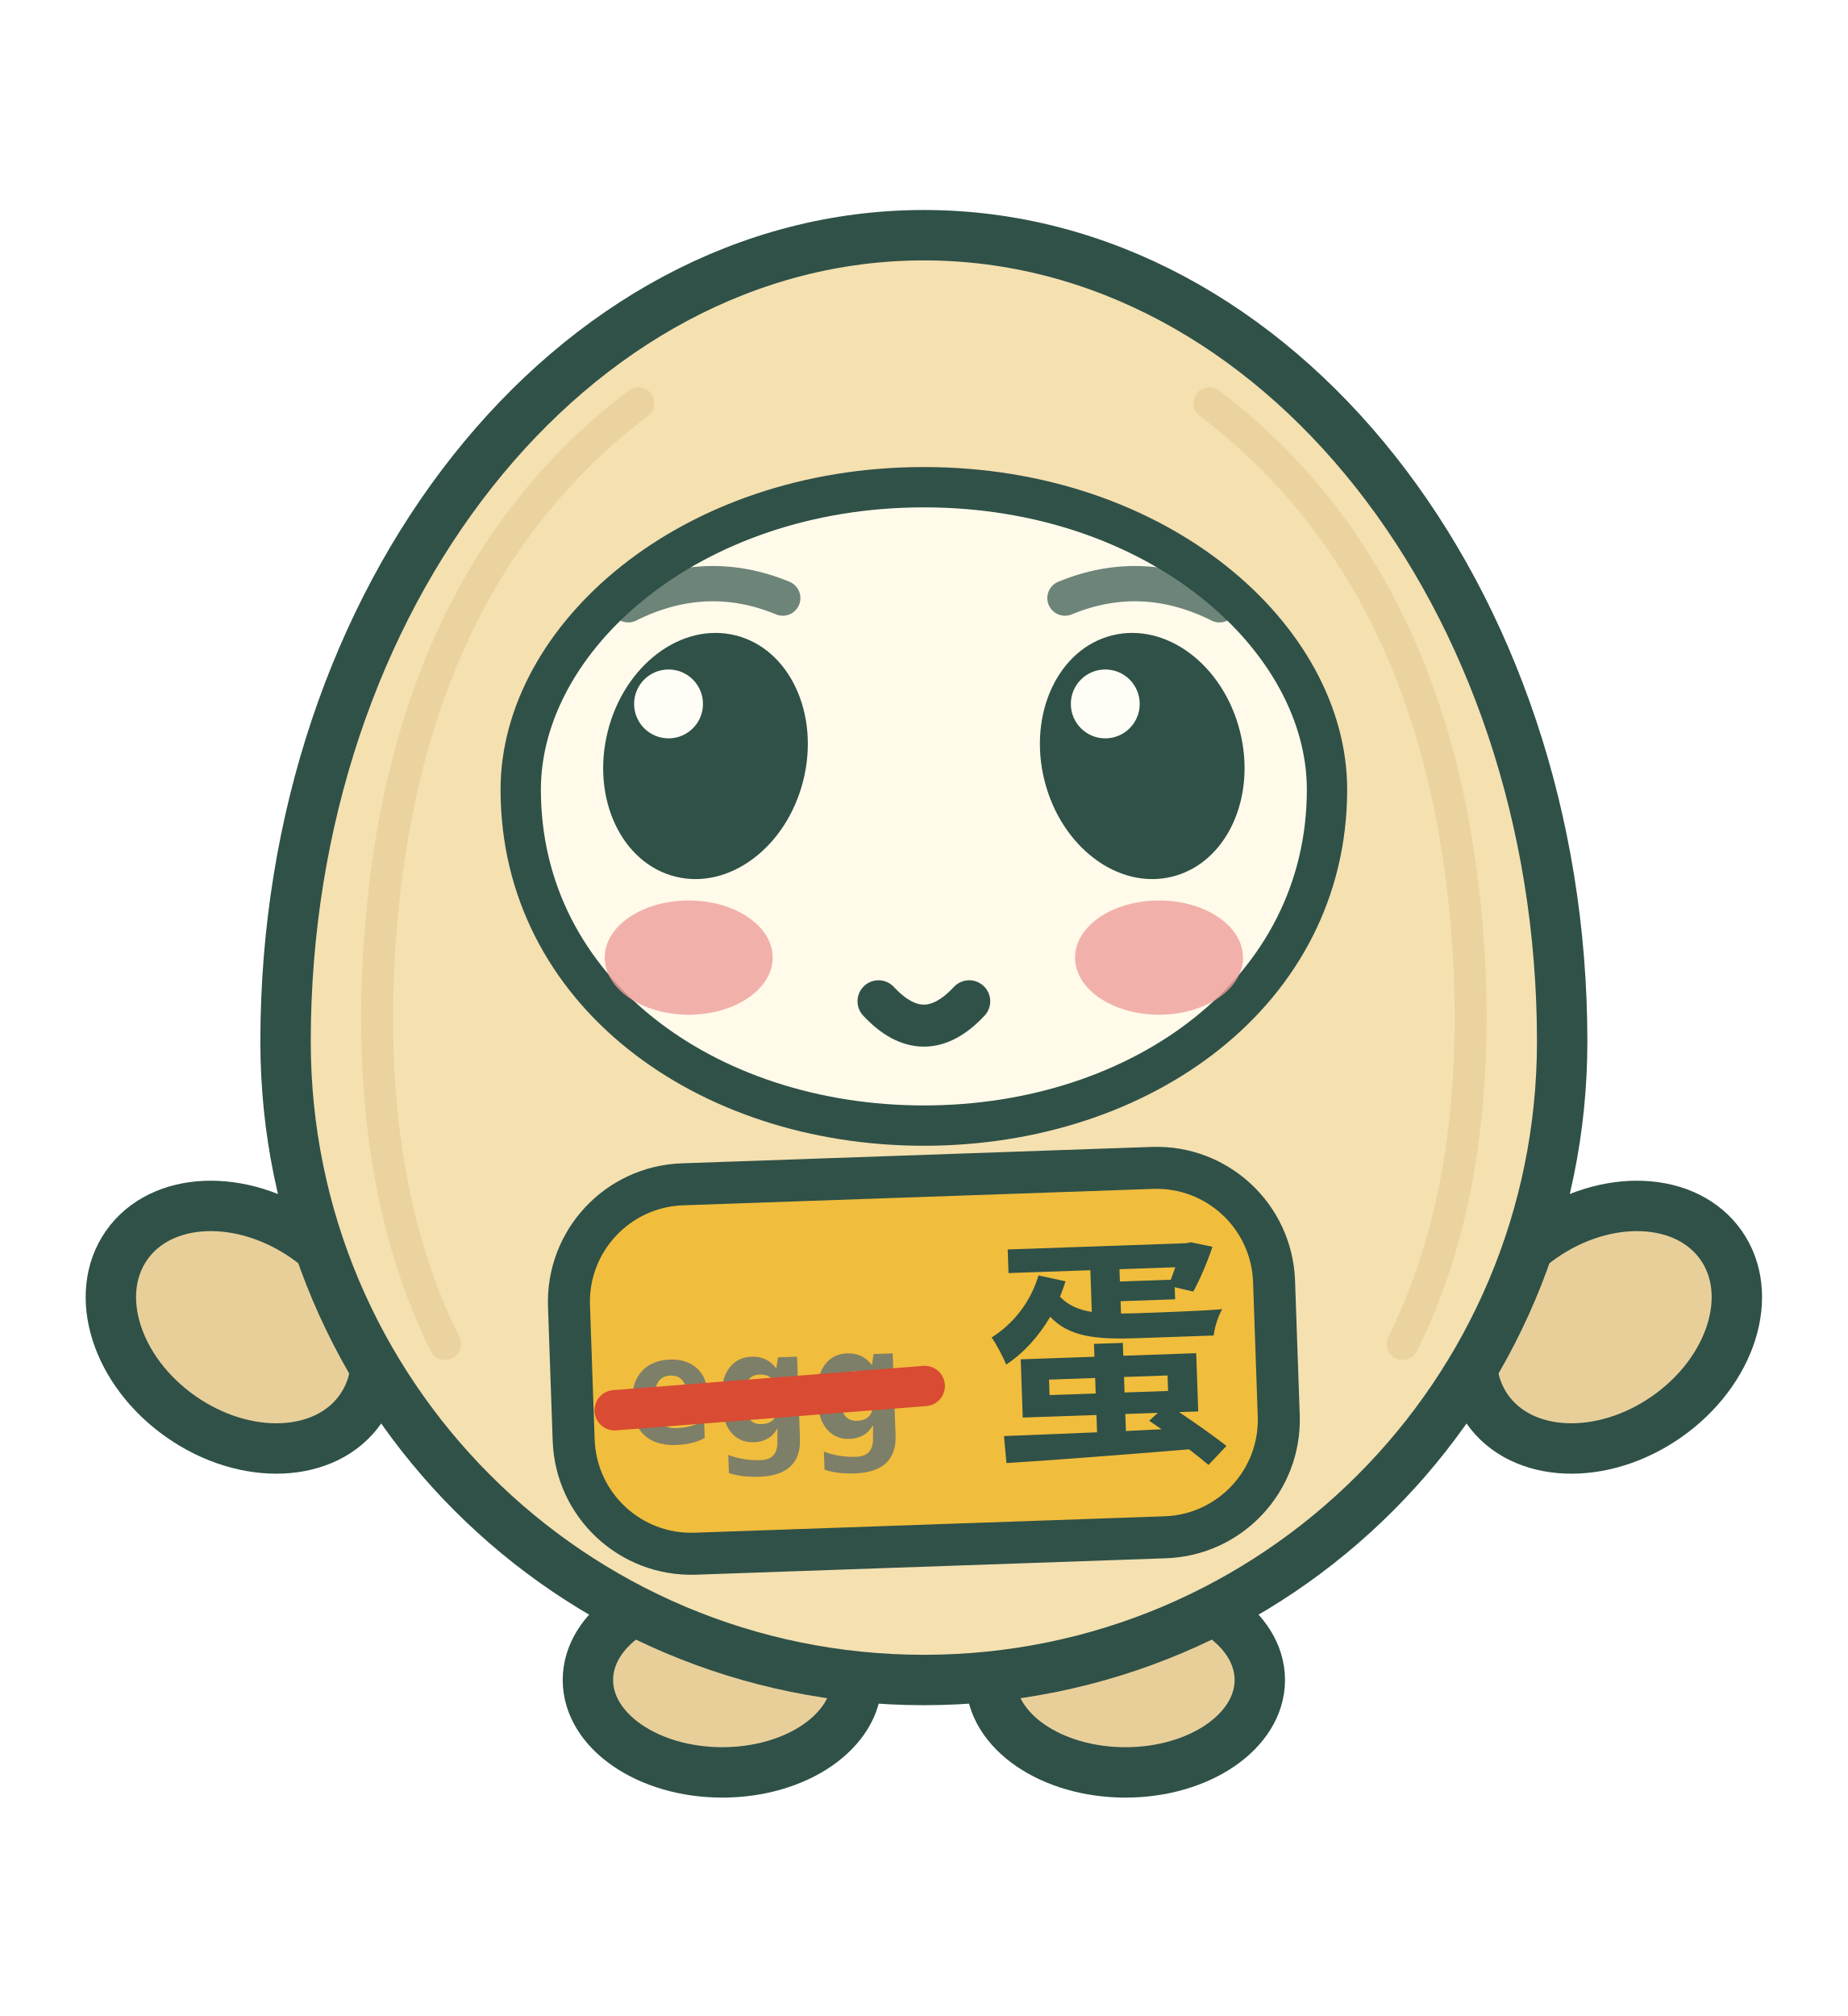
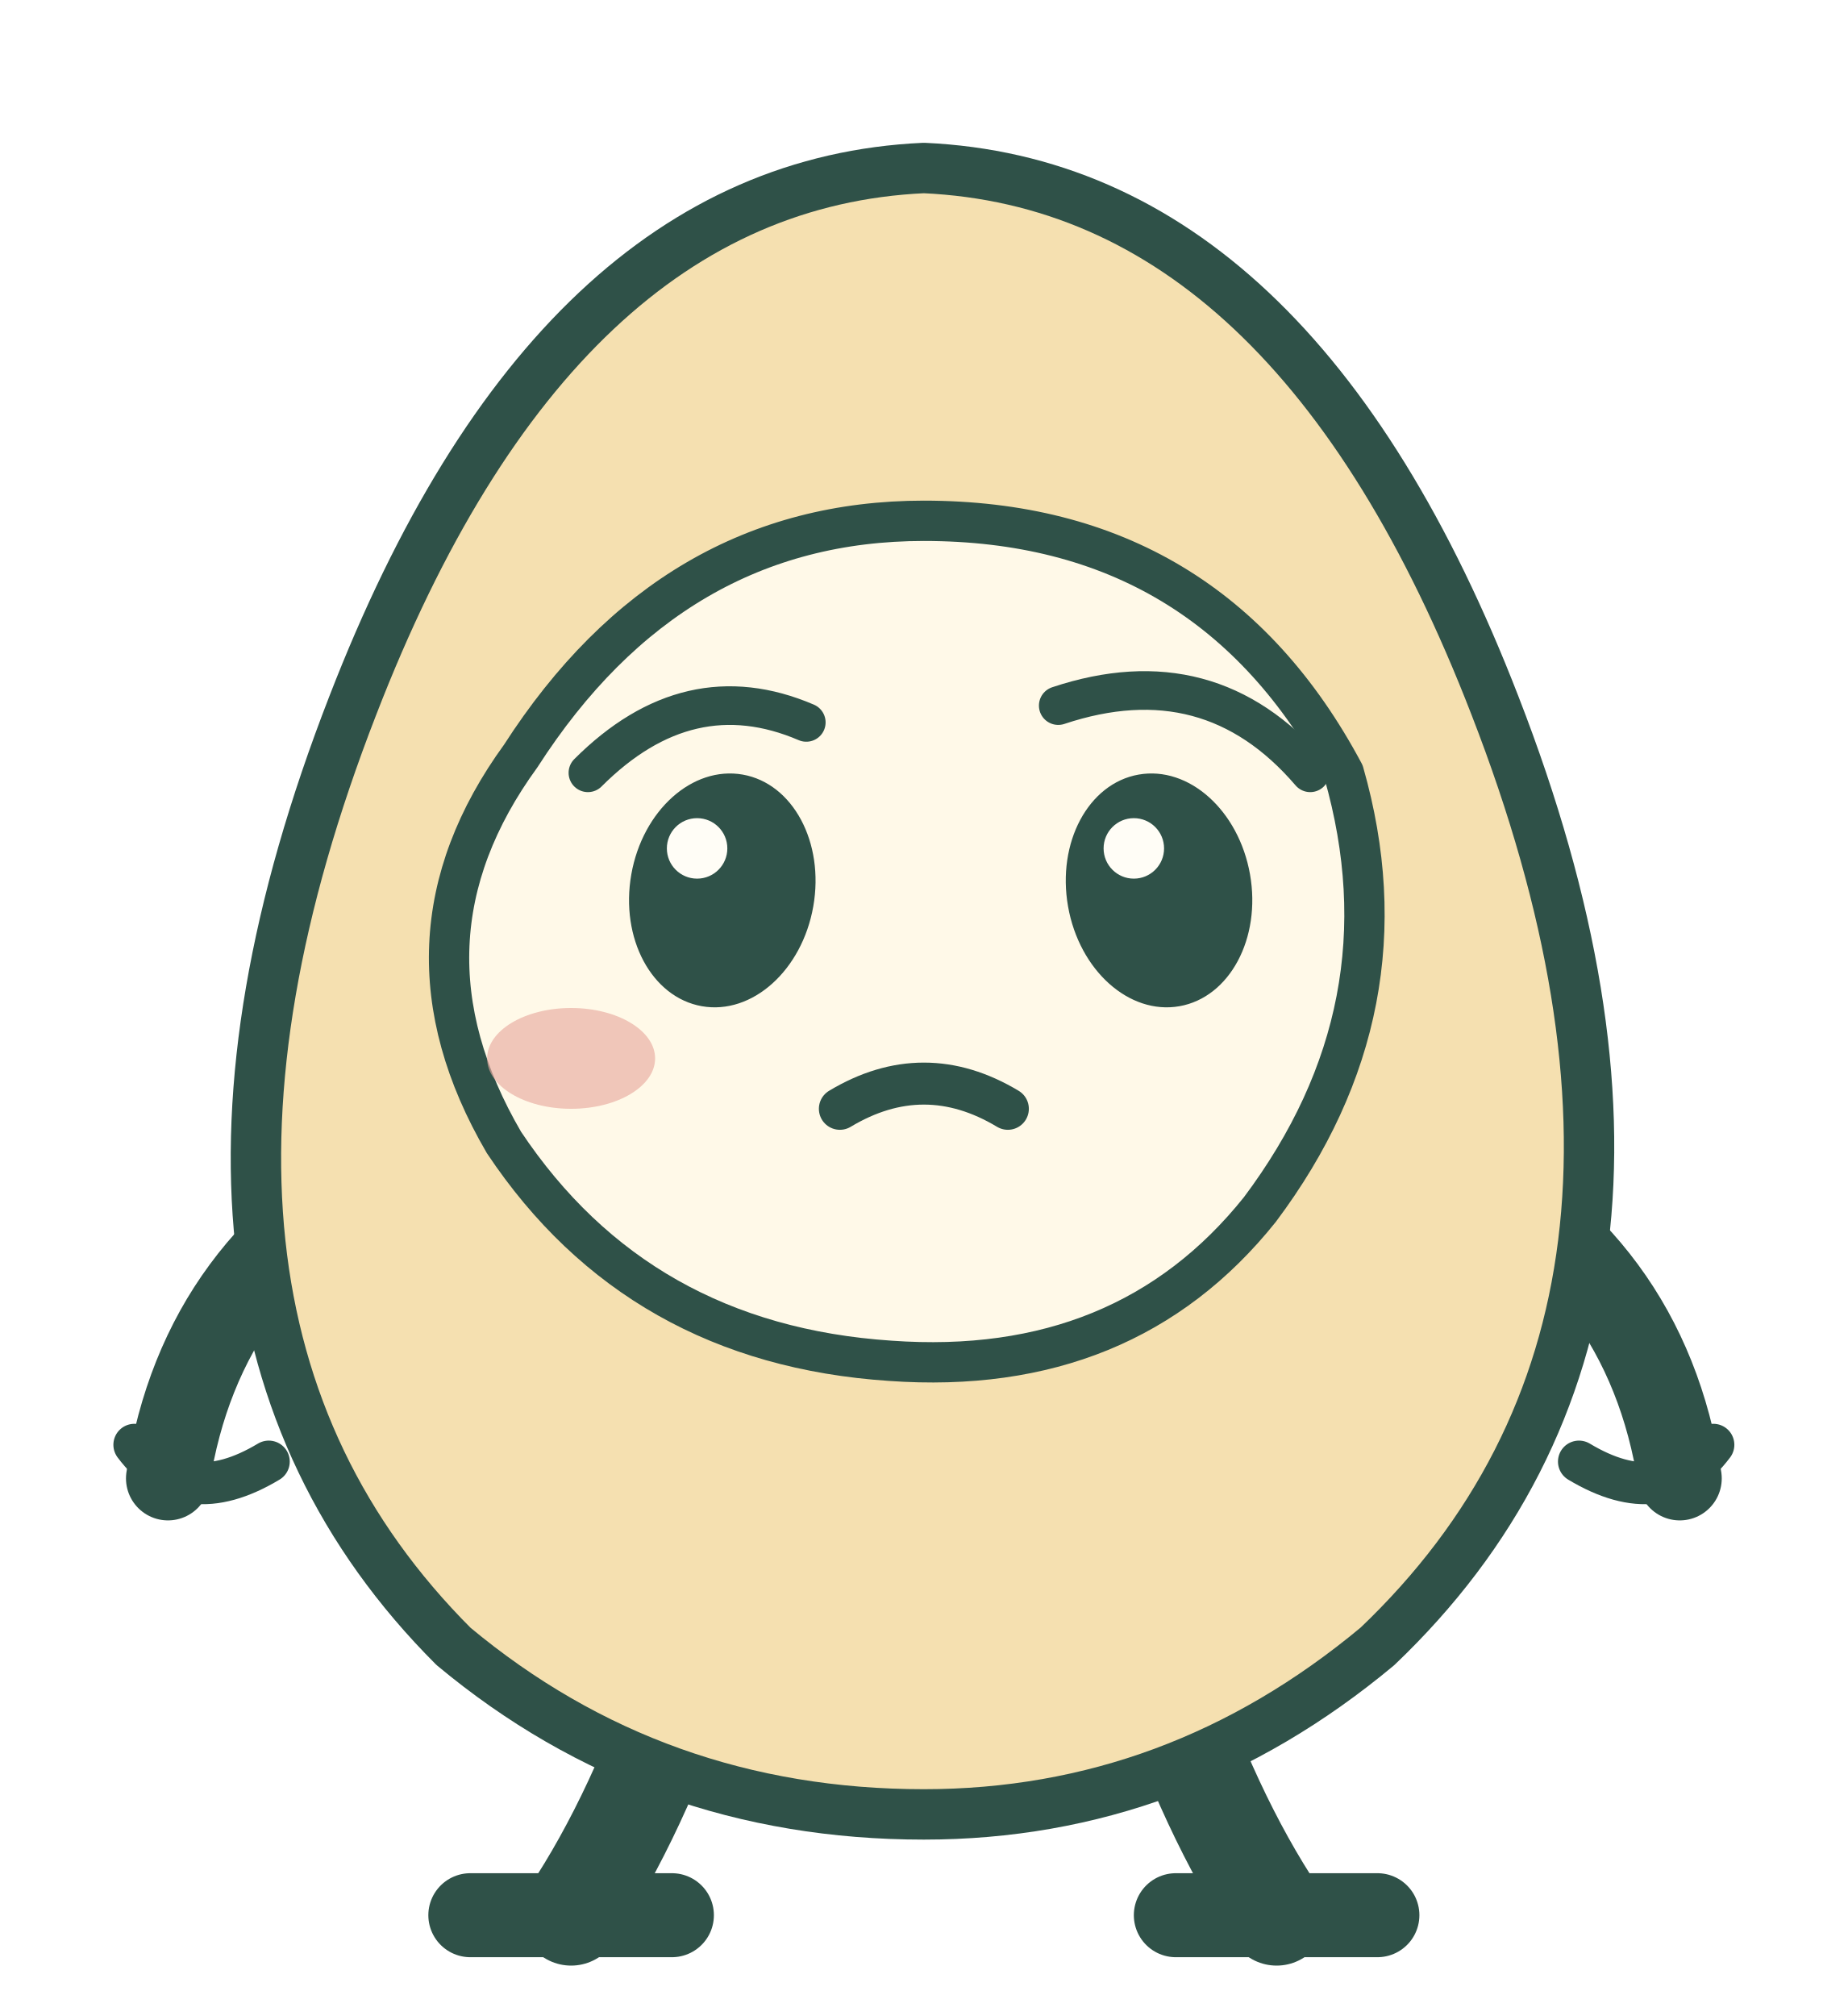
<svg xmlns="http://www.w3.org/2000/svg" viewBox="0 0 110 120" role="img" aria-label="art-egg">
  <defs>
    <symbol id="art-egg" viewBox="0 0 110 120">
      <g stroke="#2f5148" stroke-width="3" stroke-linecap="round" stroke-linejoin="round">
-         <ellipse cx="14.5" cy="79" rx="8.5" ry="6.5" fill="#e8cf9a" transform="rotate(35 14.5 79)" />
-         <ellipse cx="95.5" cy="79" rx="8.5" ry="6.5" fill="#e8cf9a" transform="rotate(-35 95.5 79)" />
-         <ellipse cx="43" cy="100" rx="8" ry="5.5" fill="#e8cf9a" />
-         <ellipse cx="67" cy="100" rx="8" ry="5.5" fill="#e8cf9a" />
-         <path d="M55 14 A38 48 0 0 1 93 62 A38 38 0 0 1 55 100 A38 38 0 0 1 17 62 A38 48 0 0 1 55 14 Z" fill="#f5e0b0" />
-         <path d="M38 24 Q23.5 35 22.5 58 Q22 71 26.5 80 M72 24 Q86.5 35 87.5 58 Q88 71 83.5 80" fill="none" stroke="#d9bd85" stroke-width="1.9" opacity=".38" />
-         <path d="M55 29 C69 29 79 38 79 47 C79 59 68 67 55 67 C42 67 31 59 31 47 C31 38 41 29 55 29 Z" fill="#fffaea" stroke-width="2.4" />
-         <path d="M37.4 36 Q42 33.7 46.6 35.6 M72.6 36 Q68 33.7 63.4 35.6" fill="none" stroke-width="2.1" opacity=".7" />
-         <ellipse cx="42" cy="45" rx="6" ry="7.4" fill="#2f5148" stroke="none" transform="rotate(14 42 45)" />
-         <ellipse cx="68" cy="45" rx="6" ry="7.4" fill="#2f5148" stroke="none" transform="rotate(-14 68 45)" />
-         <circle cx="39.8" cy="41.9" r="2.05" fill="#fffdf6" stroke="none" />
-         <circle cx="65.8" cy="41.9" r="2.05" fill="#fffdf6" stroke="none" />
-         <ellipse cx="41" cy="57" rx="5" ry="3.4" fill="#ee9f9a" stroke="none" opacity=".8" />
-         <ellipse cx="69" cy="57" rx="5" ry="3.4" fill="#ee9f9a" stroke="none" opacity=".8" />
-         <path d="M52.3 59.6 Q55 62.5 57.7 59.6" fill="none" stroke-width="2.5" />
-         <g transform="rotate(-2 55 81)">
-           <rect x="34" y="70" width="42" height="22" rx="7" fill="#f1bd3c" stroke-width="2.5" />
-           <text x="45.5" y="85.4" text-anchor="middle" font-family="sans-serif" font-size="9" font-weight="700" fill="#7e7f68" stroke="none">egg</text>
-           <path d="M36.5 83.3 L55 82.5" stroke="#d94b32" stroke-width="2.4" />
-           <text x="66" y="86.3" text-anchor="middle" font-family="sans-serif" font-size="14.5" font-weight="700" fill="#2f5148" stroke="none">蛋</text>
-         </g>
+         <path d="M24 69 Q12 75 10 88 M86 69 Q98 75 100 88" fill="none" stroke-width="5" />
+         <path d="M41 99 Q38 108 34 114 M69 99 Q72 108 76 114" fill="none" stroke-width="6" />
+         <path data-part="egg-shell" d="M55 10 Q77 11 89 42 Q103 78 82 98 Q70 108 55 108 Q39 108 27 98 Q7 78 21 42 Q33 11 55 10 Z" fill="#f5e0b0" />
+         <path d="M31 45 Q40 31 55 31 Q72 31 80 46 Q84 60 75 72 Q67 82 53 81 Q38 80 30 68 Q23 56 31 45 Z" fill="#fff9e8" stroke-width="2.4" />
+         <path d="M35 46 Q41 40 48 43 M63 42 Q72 39 78 46" fill="none" stroke-width="2.3" />
+         <ellipse cx="43" cy="53" rx="5.5" ry="7" fill="#2f5148" stroke="none" transform="rotate(10 43 53)" />
+         <ellipse cx="69" cy="53" rx="5.5" ry="7" fill="#2f5148" stroke="none" transform="rotate(-10 69 53)" />
+         <circle cx="41.5" cy="50.5" r="1.8" fill="#fffdf6" stroke="none" />
+         <circle cx="67.5" cy="50.5" r="1.8" fill="#fffdf6" stroke="none" />
+         <path d="M50 66 Q55 63 60 66" fill="none" stroke-width="2.5" />
+         <ellipse cx="34" cy="63" rx="5" ry="3" fill="#e8aa9f" stroke="none" opacity=".65" />
+         <path d="M16 87 Q11 90 8 86 M94 87 Q99 90 102 86" fill="none" stroke-width="2.5" />
+         <path d="M28 114 H40 M70 114 H82" fill="none" stroke-width="5" />
      </g>
    </symbol>
  </defs>
  <use href="#art-egg" width="110" height="120" />
</svg>
